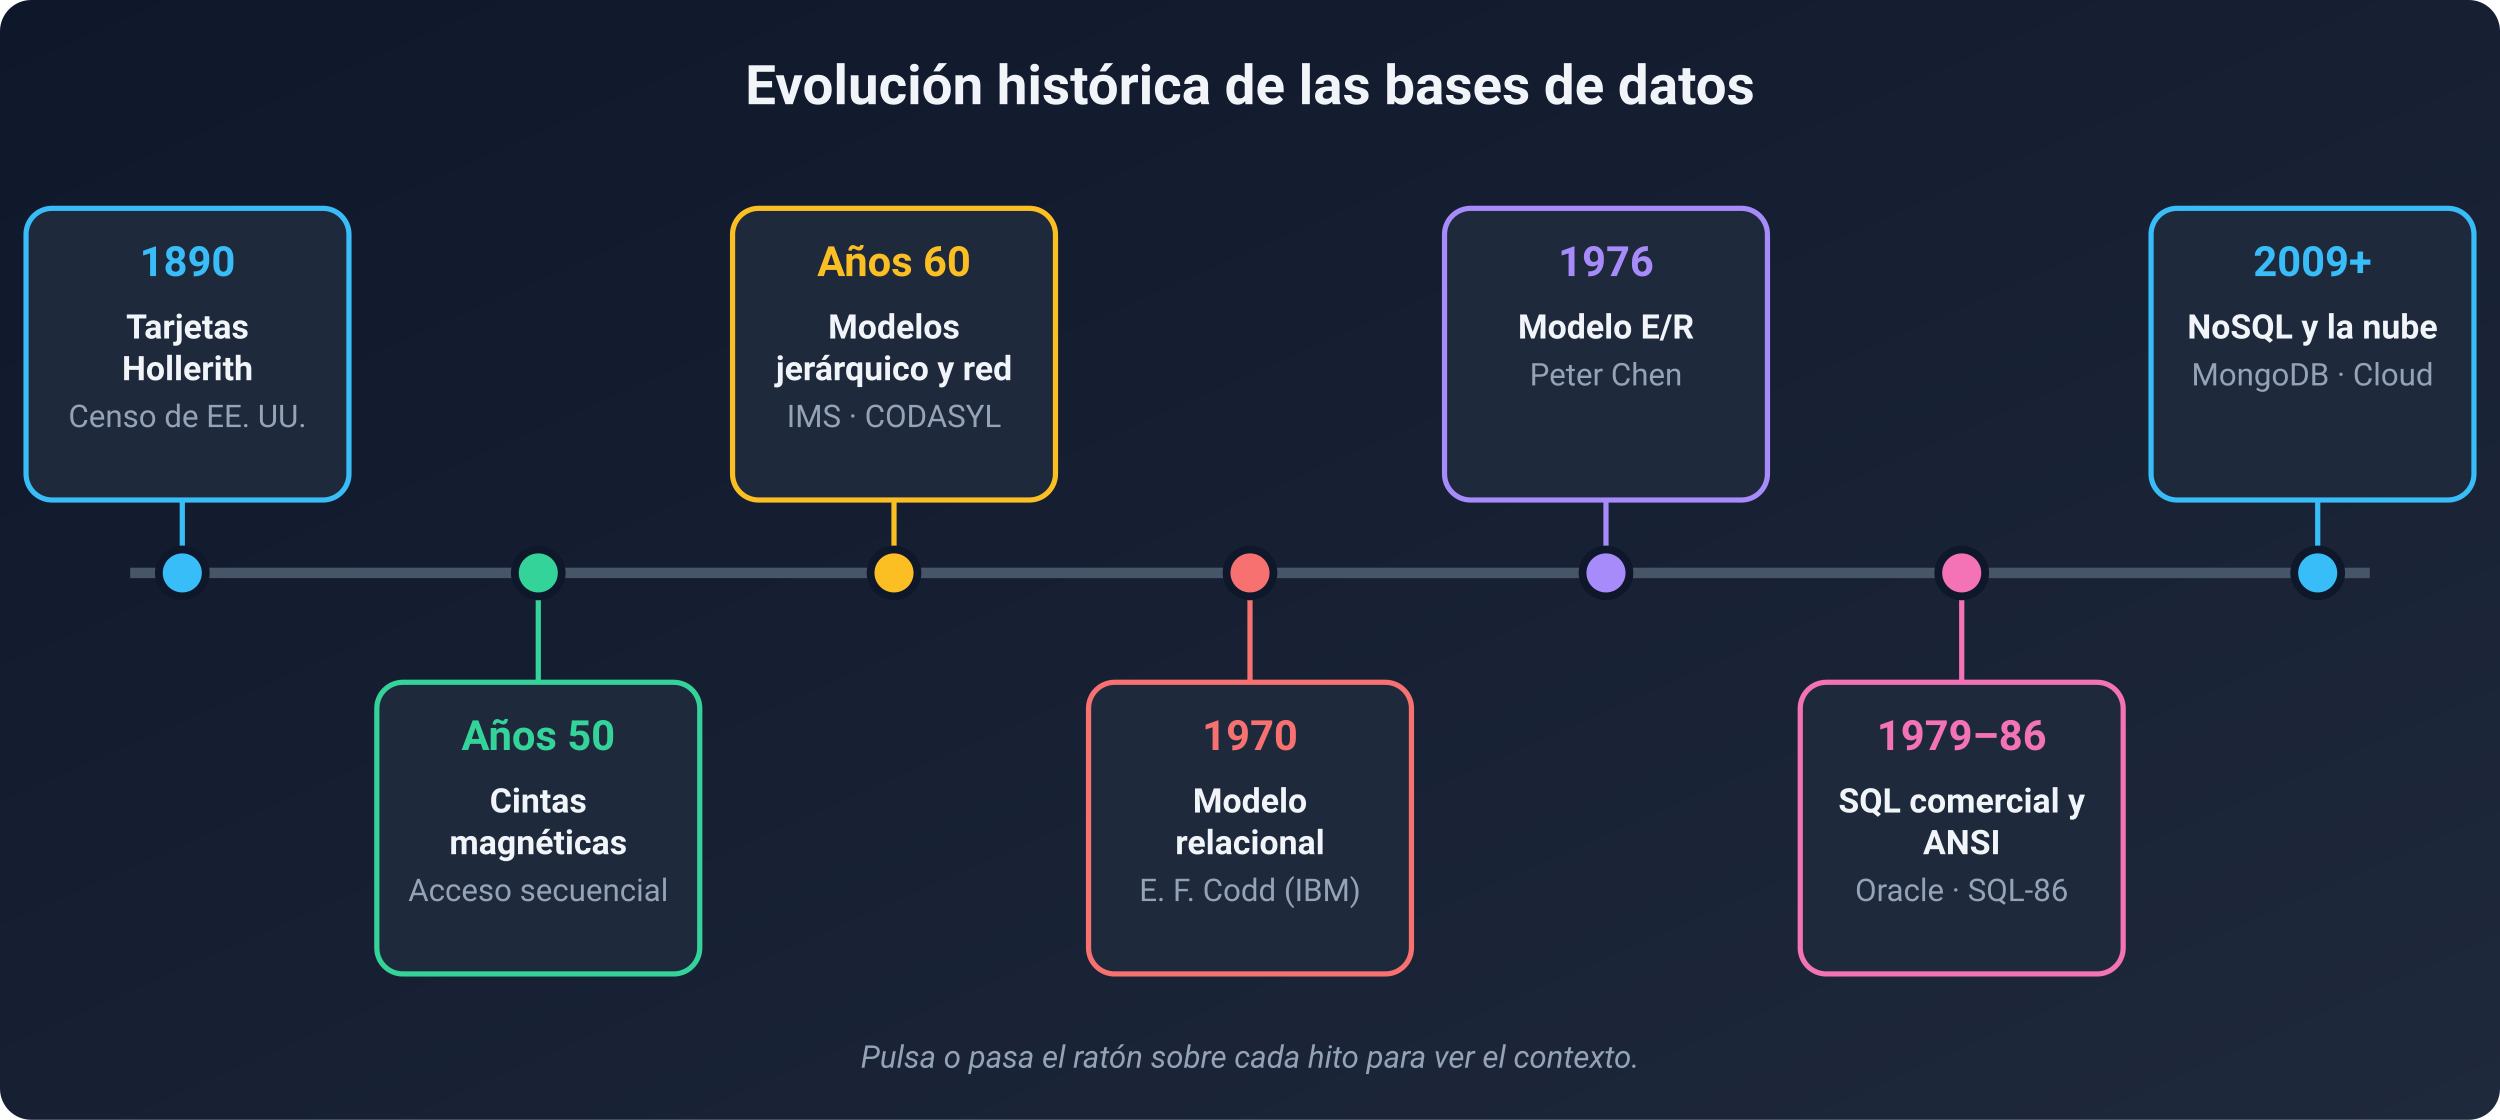
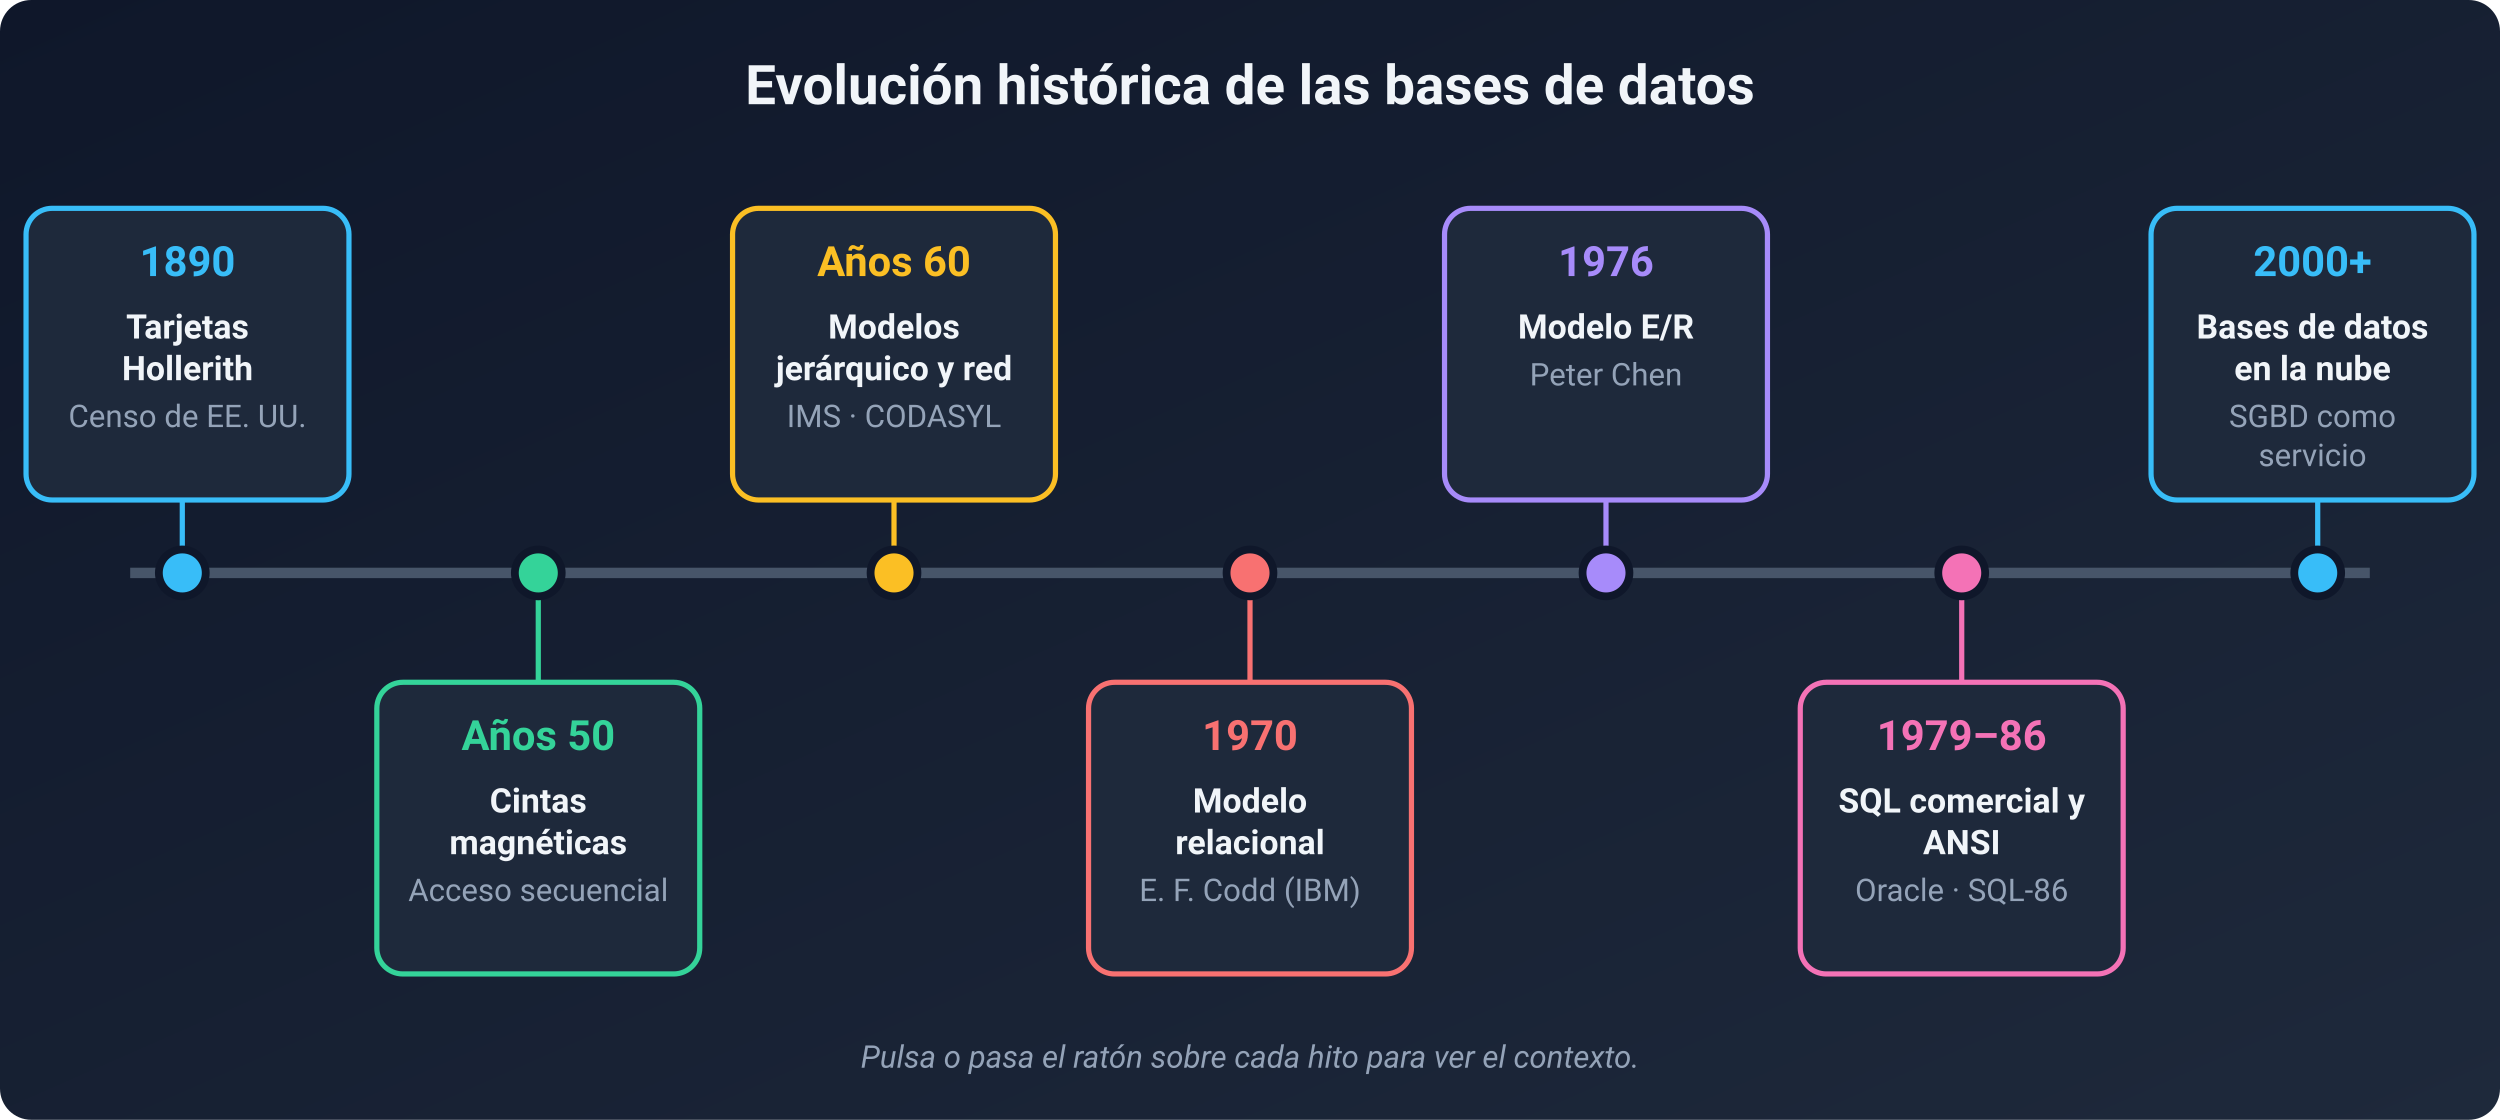
<svg xmlns="http://www.w3.org/2000/svg" viewBox="0 0 960 430" width="960" height="430" role="img" aria-labelledby="t d" font-family="system-ui, -apple-system, &quot;Segoe UI&quot;, Roboto, Helvetica, Arial, sans-serif">
  <defs>
    <linearGradient id="bg" x1="0" y1="0" x2="1" y2="1">
      <stop offset="0" stop-color="#0f172a" />
      <stop offset="1" stop-color="#1e293b" />
    </linearGradient>
  </defs>
  <style>.hot{cursor:pointer;transition:filter .15s}.hot:hover,.hot:focus,.hot.on{filter:brightness(1.35) drop-shadow(0 0 6px rgba(255,255,255,.35));outline:none}</style>
  <rect width="960" height="430" rx="12" fill="url(#bg)" />
  <text x="480.0" y="40.0" font-size="21" fill="#f1f5f9" text-anchor="middle" font-weight="700">Evolución histórica de las bases de datos</text>
  <line x1="50.0" y1="220.0" x2="910.0" y2="220.0" stroke="#475569" stroke-width="4" />
  <g class="hot" tabindex="0" data-tip="Herman Hollerith patentó la tabuladora en 1884; se usó en el censo de 1890 y su empresa acabó en IBM.">
    <line x1="70.0" y1="220.0" x2="70.0" y2="192.0" stroke="#38bdf8" stroke-width="2" />
    <rect x="10.0" y="80.0" width="124.0" height="112.0" rx="10" fill="#1e293b" stroke="#38bdf8" stroke-width="2" />
    <text x="72.0" y="106.0" font-size="16" fill="#38bdf8" text-anchor="middle" font-weight="700">1890</text>
    <text x="72.0" y="130.0" font-size="13" fill="#f1f5f9" text-anchor="middle" font-weight="700">Tarjetas</text>
    <text x="72.0" y="146.0" font-size="13" fill="#f1f5f9" text-anchor="middle" font-weight="700">Hollerith</text>
    <text x="72.0" y="164.0" font-size="12" fill="#94a3b8" text-anchor="middle">Censo de EE. UU.</text>
  </g>
  <circle cx="70.0" cy="220" r="9" fill="#38bdf8" stroke="#0f172a" stroke-width="3" />
  <g class="hot" tabindex="0" data-tip="Ficheros secuenciales: para leer el registro 1000 había que pasar por los 999 anteriores.">
    <line x1="206.7" y1="220.0" x2="206.7" y2="262.0" stroke="#34d399" stroke-width="2" />
    <rect x="144.7" y="262.0" width="124.0" height="112.0" rx="10" fill="#1e293b" stroke="#34d399" stroke-width="2" />
    <text x="206.7" y="288.0" font-size="16" fill="#34d399" text-anchor="middle" font-weight="700">Años 50</text>
    <text x="206.7" y="312.0" font-size="13" fill="#f1f5f9" text-anchor="middle" font-weight="700">Cintas</text>
    <text x="206.7" y="328.0" font-size="13" fill="#f1f5f9" text-anchor="middle" font-weight="700">magnéticas</text>
    <text x="206.7" y="346.0" font-size="12" fill="#94a3b8" text-anchor="middle">Acceso secuencial</text>
  </g>
  <circle cx="206.7" cy="220" r="9" fill="#34d399" stroke="#0f172a" stroke-width="3" />
  <g class="hot" tabindex="0" data-tip="IMS de IBM nació en el programa Apolo para gestionar listas de materiales. CODASYL definió el modelo en red.">
    <line x1="343.3" y1="220.0" x2="343.3" y2="192.0" stroke="#fbbf24" stroke-width="2" />
    <rect x="281.3" y="80.0" width="124.0" height="112.0" rx="10" fill="#1e293b" stroke="#fbbf24" stroke-width="2" />
    <text x="343.3" y="106.0" font-size="16" fill="#fbbf24" text-anchor="middle" font-weight="700">Años 60</text>
    <text x="343.3" y="130.0" font-size="13" fill="#f1f5f9" text-anchor="middle" font-weight="700">Modelos</text>
    <text x="343.3" y="146.0" font-size="13" fill="#f1f5f9" text-anchor="middle" font-weight="700">jerárquico y red</text>
    <text x="343.3" y="164.0" font-size="12" fill="#94a3b8" text-anchor="middle">IMS · CODASYL</text>
  </g>
  <circle cx="343.3" cy="220" r="9" fill="#fbbf24" stroke="#0f172a" stroke-width="3" />
  <g class="hot" tabindex="0" data-tip="Codd publicó «A Relational Model of Data for Large Shared Data Banks»: datos en tablas y lenguaje declarativo.">
    <line x1="480.0" y1="220.0" x2="480.0" y2="262.0" stroke="#f87171" stroke-width="2" />
    <rect x="418.0" y="262.0" width="124.0" height="112.0" rx="10" fill="#1e293b" stroke="#f87171" stroke-width="2" />
    <text x="480.0" y="288.0" font-size="16" fill="#f87171" text-anchor="middle" font-weight="700">1970</text>
    <text x="480.0" y="312.0" font-size="13" fill="#f1f5f9" text-anchor="middle" font-weight="700">Modelo</text>
    <text x="480.0" y="328.0" font-size="13" fill="#f1f5f9" text-anchor="middle" font-weight="700">relacional</text>
    <text x="480.0" y="346.0" font-size="12" fill="#94a3b8" text-anchor="middle">E. F. Codd (IBM)</text>
  </g>
  <circle cx="480.0" cy="220" r="9" fill="#f87171" stroke="#0f172a" stroke-width="3" />
  <g class="hot" tabindex="0" data-tip="Chen propuso el modelo Entidad-Relación para el diseño conceptual.">
    <line x1="616.7" y1="220.0" x2="616.7" y2="192.0" stroke="#a78bfa" stroke-width="2" />
    <rect x="554.7" y="80.0" width="124.0" height="112.0" rx="10" fill="#1e293b" stroke="#a78bfa" stroke-width="2" />
    <text x="616.7" y="106.0" font-size="16" fill="#a78bfa" text-anchor="middle" font-weight="700">1976</text>
    <text x="616.7" y="130.0" font-size="13" fill="#f1f5f9" text-anchor="middle" font-weight="700">Modelo E/R</text>
    <text x="616.7" y="148.0" font-size="12" fill="#94a3b8" text-anchor="middle">Peter Chen</text>
  </g>
  <circle cx="616.7" cy="220" r="9" fill="#a78bfa" stroke="#0f172a" stroke-width="3" />
  <g class="hot" tabindex="0" data-tip="Oracle V2 (1979) fue el primer SQL comercial; ANSI estandarizó SQL en 1986.">
    <line x1="753.3" y1="220.0" x2="753.3" y2="262.0" stroke="#f472b6" stroke-width="2" />
    <rect x="691.3" y="262.0" width="124.0" height="112.0" rx="10" fill="#1e293b" stroke="#f472b6" stroke-width="2" />
    <text x="753.3" y="288.0" font-size="16" fill="#f472b6" text-anchor="middle" font-weight="700">1979–86</text>
    <text x="753.3" y="312.0" font-size="13" fill="#f1f5f9" text-anchor="middle" font-weight="700">SQL comercial y</text>
    <text x="753.3" y="328.0" font-size="13" fill="#f1f5f9" text-anchor="middle" font-weight="700">ANSI</text>
    <text x="753.3" y="346.0" font-size="12" fill="#94a3b8" text-anchor="middle">Oracle · SQL-86</text>
  </g>
  <circle cx="753.3" cy="220" r="9" fill="#f472b6" stroke="#0f172a" stroke-width="3" />
-   <g class="hot" tabindex="0" data-tip="El término NoSQL se popularizó en 2009 ante la necesidad de escalar horizontalmente.">
+   <g class="hot" tabindex="0" data-tip="Los SGBD pasan a ofrecerse como servicio en la nube: el proveedor gestiona la infraestructura.">
    <line x1="890.0" y1="220.0" x2="890.0" y2="192.0" stroke="#38bdf8" stroke-width="2" />
    <rect x="826.0" y="80.0" width="124.0" height="112.0" rx="10" fill="#1e293b" stroke="#38bdf8" stroke-width="2" />
-     <text x="888.0" y="106.0" font-size="16" fill="#38bdf8" text-anchor="middle" font-weight="700">2009+</text>
-     <text x="888.0" y="130.0" font-size="13" fill="#f1f5f9" text-anchor="middle" font-weight="700">NoSQL y la nube</text>
-     <text x="888.0" y="148.0" font-size="12" fill="#94a3b8" text-anchor="middle">MongoDB · Cloud</text>
+     <text x="888.0" y="106.0" font-size="16" fill="#38bdf8" text-anchor="middle" font-weight="700">2000+</text>
+     <text x="888.0" y="130.0" font-size="13" fill="#f1f5f9" text-anchor="middle" font-weight="700">Bases de datos</text>
+     <text x="888.0" y="146.0" font-size="13" fill="#f1f5f9" text-anchor="middle" font-weight="700">en la nube</text>
+     <text x="888.0" y="164.0" font-size="12" fill="#94a3b8" text-anchor="middle">SGBD como</text>
+     <text x="888.0" y="179.0" font-size="12" fill="#94a3b8" text-anchor="middle">servicio</text>
  </g>
  <circle cx="890.0" cy="220" r="9" fill="#38bdf8" stroke="#0f172a" stroke-width="3" />
  <text x="480.0" y="410.0" font-size="12" fill="#94a3b8" text-anchor="middle" font-style="italic">Pulsa o pasa el ratón sobre cada hito para ver el contexto.</text>
</svg>
